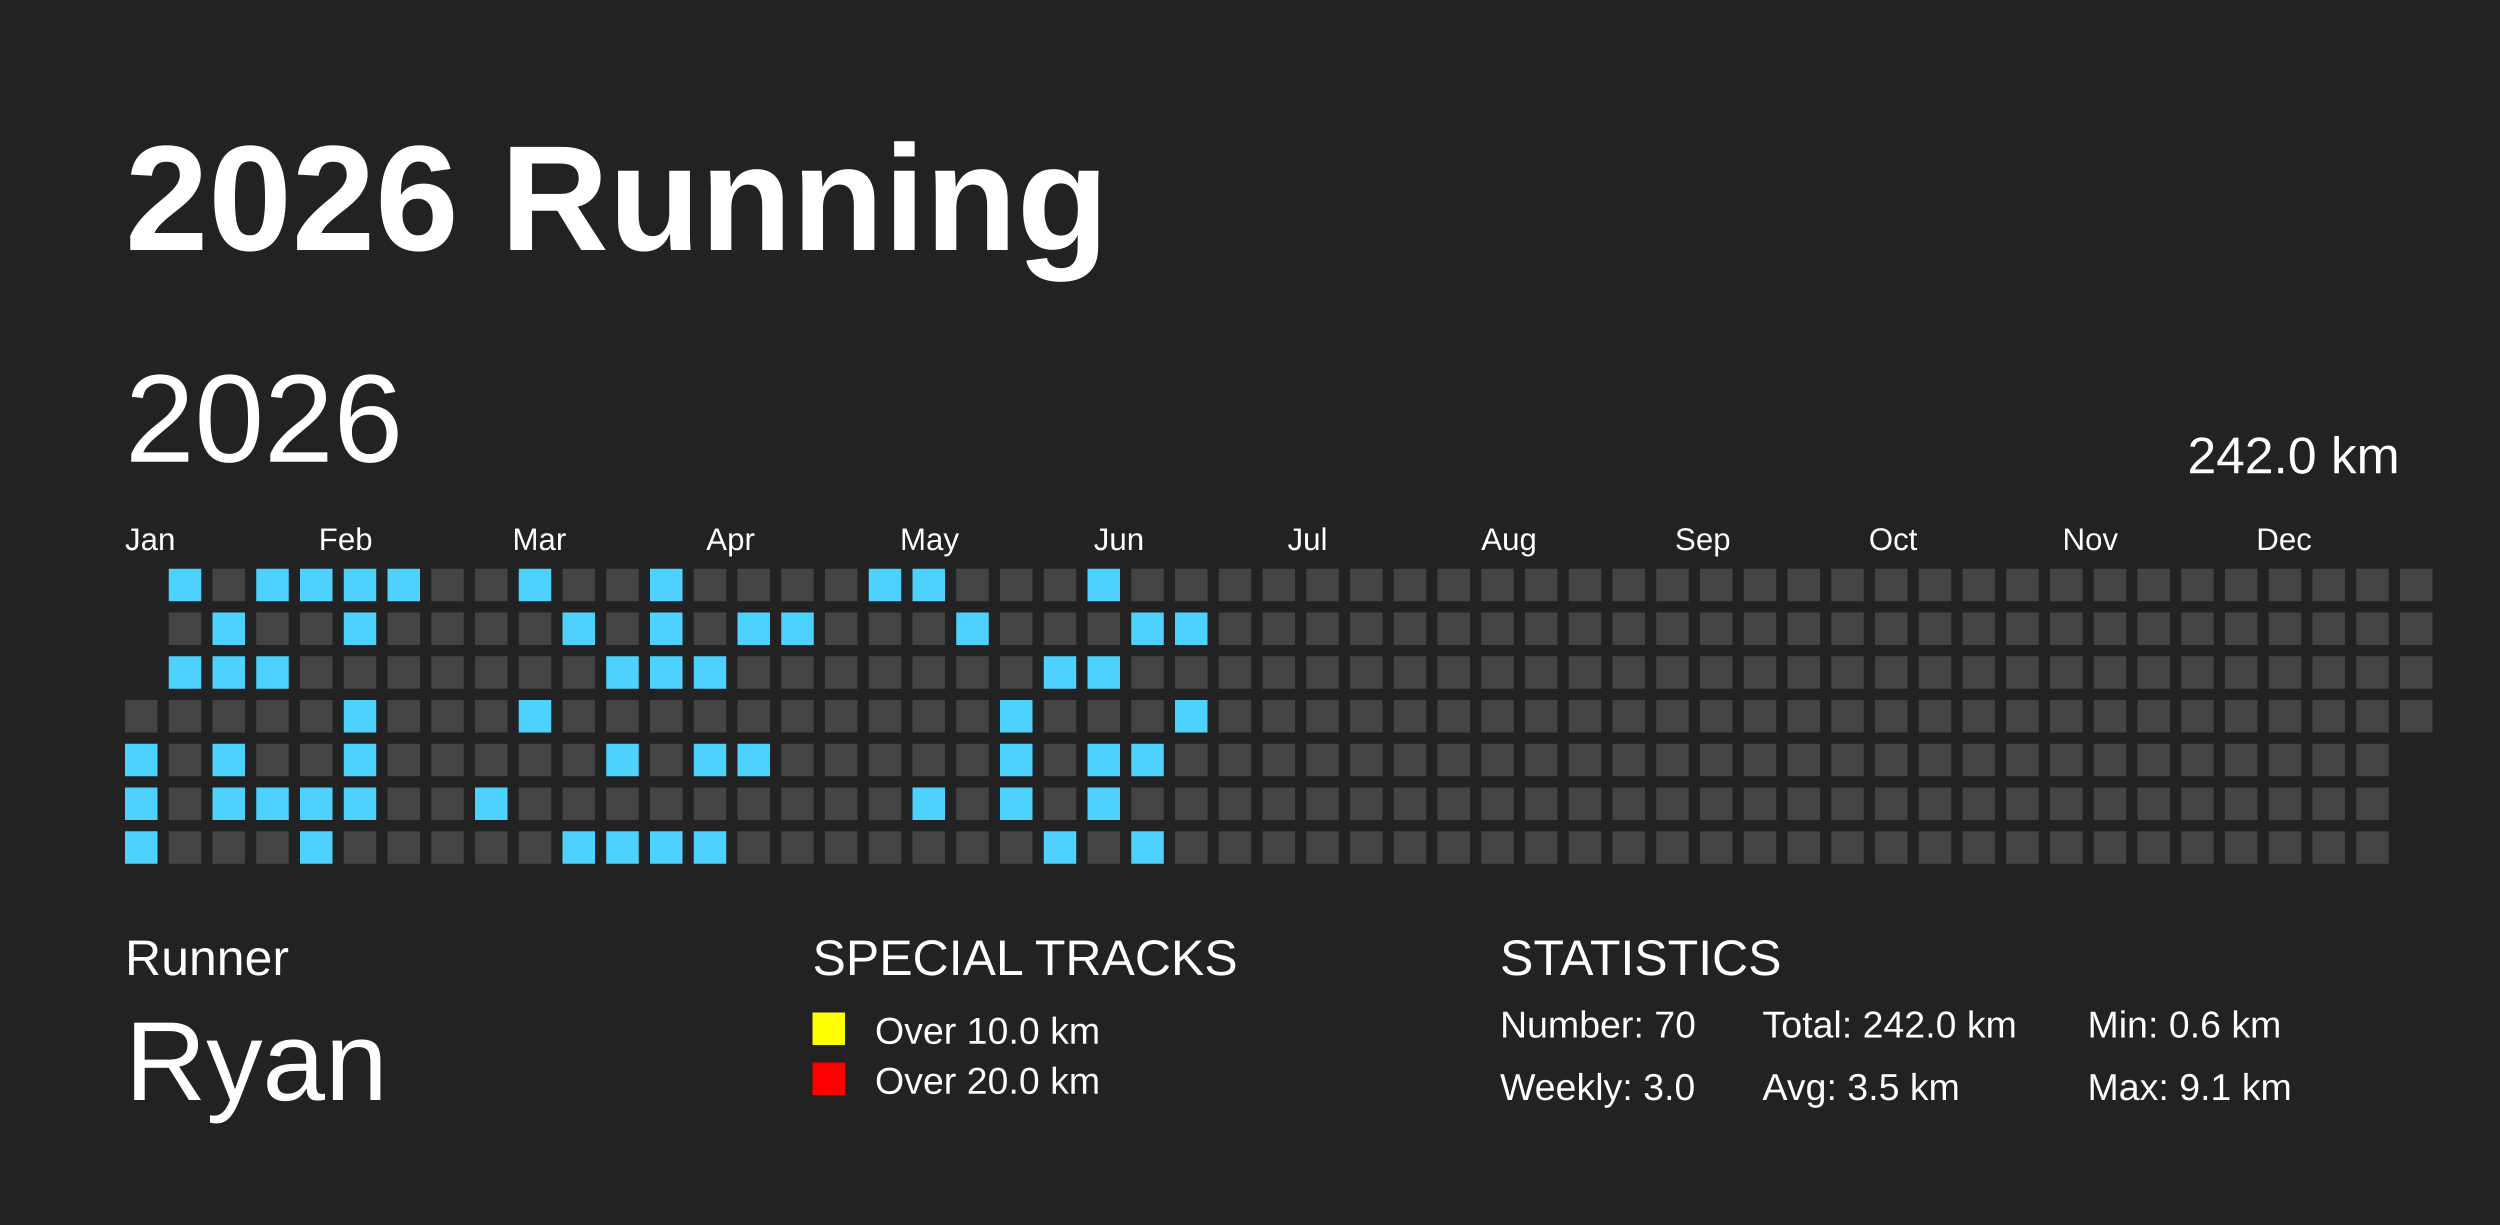
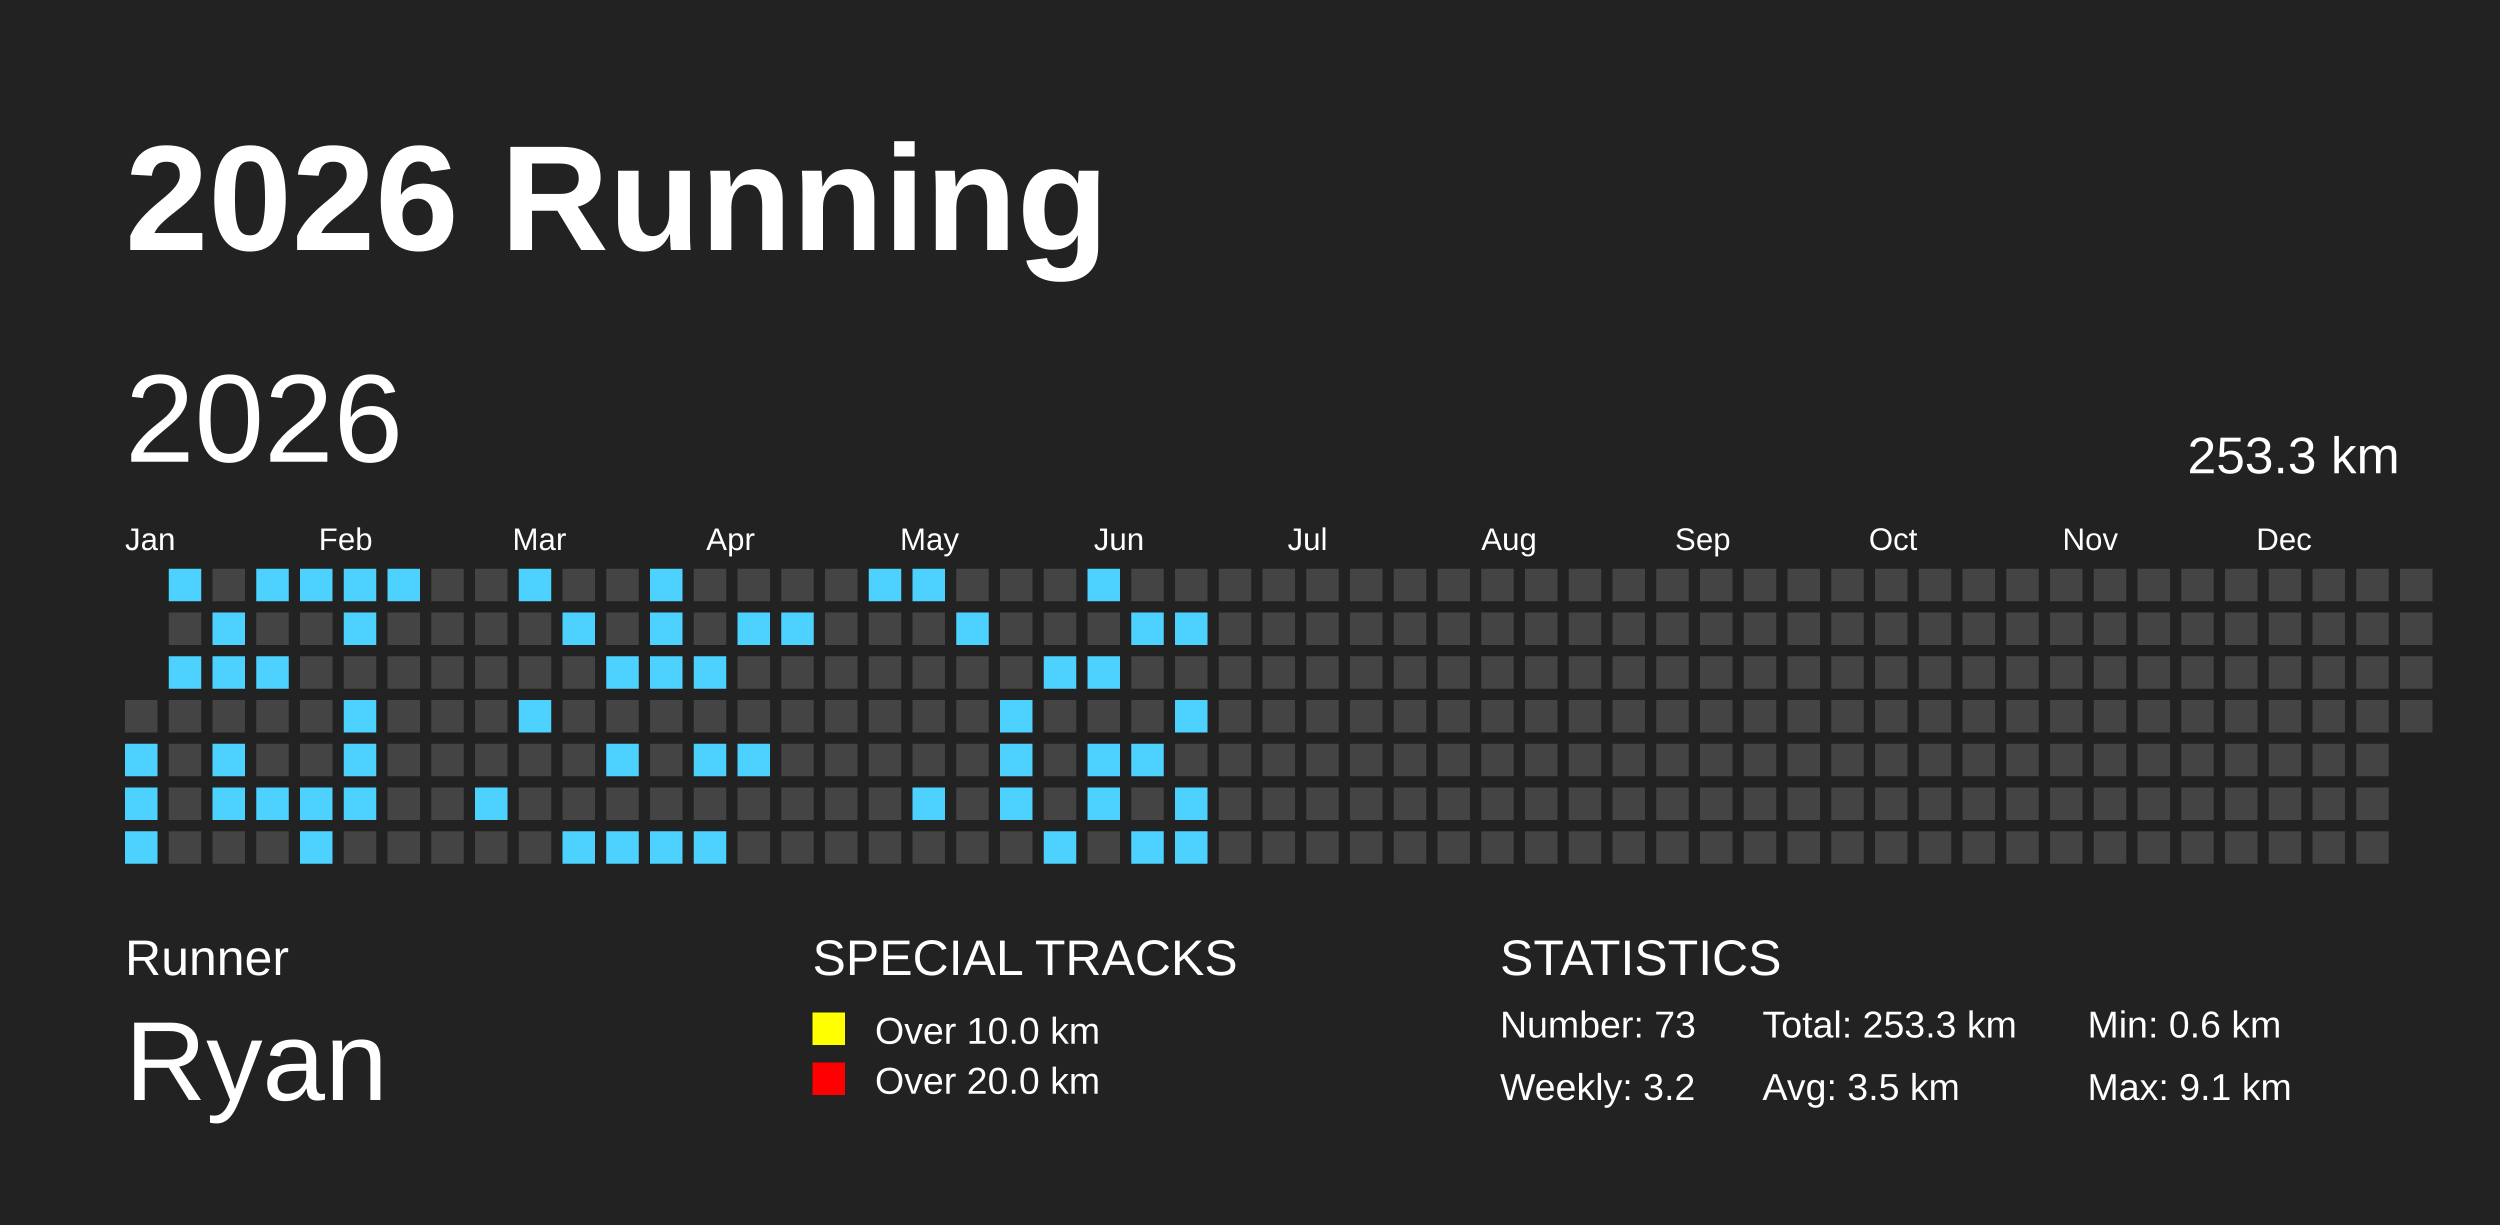
<svg xmlns="http://www.w3.org/2000/svg" baseProfile="full" height="98mm" version="1.1" viewBox="0,0,200,98" width="200mm">
  <defs />
  <rect fill="#222222" height="98" width="200" x="0" y="0" />
  <text fill="#FFFFFF" style="font-size:12px; font-family:Arial; font-weight:bold;" x="10" y="20">2026 Running</text>
  <text fill="#FFFFFF" style="font-size:4px; font-family:Arial" x="10" y="78">Runner</text>
  <text fill="#FFFFFF" style="font-size:9px; font-family:Arial" x="10" y="88">Ryan</text>
  <text fill="#FFFFFF" style="font-size:4px; font-family:Arial" x="65" y="78">SPECIAL TRACKS</text>
  <rect fill="yellow" height="2.6" width="2.6" x="65" y="81" />
  <text fill="#FFFFFF" style="font-size:3px; font-family:Arial" x="70" y="83.5">Over 10.0 km</text>
  <rect fill="red" height="2.6" width="2.6" x="65" y="85" />
  <text fill="#FFFFFF" style="font-size:3px; font-family:Arial" x="70" y="87.5">Over 20.0 km</text>
  <text fill="#FFFFFF" style="font-size:4px; font-family:Arial" x="120" y="78">STATISTICS</text>
-   <text fill="#FFFFFF" style="font-size:3px; font-family:Arial" x="120" y="83">Number: 70</text>
-   <text fill="#FFFFFF" style="font-size:3px; font-family:Arial" x="120" y="88">Weekly: 3.0</text>
-   <text fill="#FFFFFF" style="font-size:3px; font-family:Arial" x="141" y="83">Total: 242.0 km</text>
+   <text fill="#FFFFFF" style="font-size:3px; font-family:Arial" x="120" y="83">Number: 73</text>
+   <text fill="#FFFFFF" style="font-size:3px; font-family:Arial" x="120" y="88">Weekly: 3.2</text>
+   <text fill="#FFFFFF" style="font-size:3px; font-family:Arial" x="141" y="83">Total: 253.3 km</text>
  <text fill="#FFFFFF" style="font-size:3px; font-family:Arial" x="141" y="88">Avg: 3.5 km</text>
  <text fill="#FFFFFF" style="font-size:3px; font-family:Arial" x="167" y="83">Min: 0.6 km</text>
  <text fill="#FFFFFF" style="font-size:3px; font-family:Arial" x="167" y="88">Max: 9.1 km</text>
  <text dominant-baseline="hanging" fill="#FFFFFF" style="font-size:10.0px; font-family:Arial;" x="10" y="30">2026</text>
-   <text dominant-baseline="hanging" fill="#FFFFFF" style="font-size:4.125px; font-family:Arial;" x="175" y="35">242.0 km</text>
+   <text dominant-baseline="hanging" fill="#FFFFFF" style="font-size:4.125px; font-family:Arial;" x="175" y="35">253.3 km</text>
  <text fill="#FFFFFF" style="font-size:2.5px; font-family:Arial" x="10.0" y="44">Jan</text>
  <text fill="#FFFFFF" style="font-size:2.5px; font-family:Arial" x="25.5" y="44">Feb</text>
  <text fill="#FFFFFF" style="font-size:2.5px; font-family:Arial" x="41.0" y="44">Mar</text>
  <text fill="#FFFFFF" style="font-size:2.5px; font-family:Arial" x="56.5" y="44">Apr</text>
  <text fill="#FFFFFF" style="font-size:2.5px; font-family:Arial" x="72.0" y="44">May</text>
  <text fill="#FFFFFF" style="font-size:2.5px; font-family:Arial" x="87.5" y="44">Jun</text>
  <text fill="#FFFFFF" style="font-size:2.5px; font-family:Arial" x="103.0" y="44">Jul</text>
  <text fill="#FFFFFF" style="font-size:2.5px; font-family:Arial" x="118.5" y="44">Aug</text>
  <text fill="#FFFFFF" style="font-size:2.5px; font-family:Arial" x="134.0" y="44">Sep</text>
  <text fill="#FFFFFF" style="font-size:2.5px; font-family:Arial" x="149.5" y="44">Oct</text>
  <text fill="#FFFFFF" style="font-size:2.5px; font-family:Arial" x="165.0" y="44">Nov</text>
  <text fill="#FFFFFF" style="font-size:2.5px; font-family:Arial" x="180.5" y="44">Dec</text>
  <rect fill="#444444" height="2.6" width="2.6" x="10.0" y="56.0" />
  <rect fill="#4DD2FF" height="2.6" width="2.6" x="10.0" y="59.5" />
  <rect fill="#4DD2FF" height="2.6" width="2.6" x="10.0" y="63.0" />
  <rect fill="#4DD2FF" height="2.6" width="2.6" x="10.0" y="66.5" />
  <rect fill="#4DD2FF" height="2.6" width="2.6" x="13.5" y="45.5" />
  <rect fill="#444444" height="2.6" width="2.6" x="13.5" y="49.0" />
  <rect fill="#4DD2FF" height="2.6" width="2.6" x="13.5" y="52.5" />
  <rect fill="#444444" height="2.6" width="2.6" x="13.5" y="56.0" />
  <rect fill="#444444" height="2.6" width="2.6" x="13.5" y="59.5" />
  <rect fill="#444444" height="2.6" width="2.6" x="13.5" y="63.0" />
  <rect fill="#444444" height="2.6" width="2.6" x="13.5" y="66.5" />
  <rect fill="#444444" height="2.6" width="2.6" x="17.0" y="45.5" />
  <rect fill="#4DD2FF" height="2.6" width="2.6" x="17.0" y="49.0" />
  <rect fill="#4DD2FF" height="2.6" width="2.6" x="17.0" y="52.5" />
  <rect fill="#444444" height="2.6" width="2.6" x="17.0" y="56.0" />
  <rect fill="#4DD2FF" height="2.6" width="2.6" x="17.0" y="59.5" />
  <rect fill="#4DD2FF" height="2.6" width="2.6" x="17.0" y="63.0" />
  <rect fill="#444444" height="2.6" width="2.6" x="17.0" y="66.5" />
  <rect fill="#4DD2FF" height="2.6" width="2.6" x="20.5" y="45.5" />
  <rect fill="#444444" height="2.6" width="2.6" x="20.5" y="49.0" />
  <rect fill="#4DD2FF" height="2.6" width="2.6" x="20.5" y="52.5" />
  <rect fill="#444444" height="2.6" width="2.6" x="20.5" y="56.0" />
  <rect fill="#444444" height="2.6" width="2.6" x="20.5" y="59.5" />
  <rect fill="#4DD2FF" height="2.6" width="2.6" x="20.5" y="63.0" />
  <rect fill="#444444" height="2.6" width="2.6" x="20.5" y="66.5" />
  <rect fill="#4DD2FF" height="2.6" width="2.6" x="24.0" y="45.5" />
  <rect fill="#444444" height="2.6" width="2.6" x="24.0" y="49.0" />
  <rect fill="#444444" height="2.6" width="2.6" x="24.0" y="52.5" />
  <rect fill="#444444" height="2.6" width="2.6" x="24.0" y="56.0" />
  <rect fill="#444444" height="2.6" width="2.6" x="24.0" y="59.5" />
  <rect fill="#4DD2FF" height="2.6" width="2.6" x="24.0" y="63.0" />
  <rect fill="#4DD2FF" height="2.6" width="2.6" x="24.0" y="66.5" />
  <rect fill="#4DD2FF" height="2.6" width="2.6" x="27.5" y="45.5" />
  <rect fill="#4DD2FF" height="2.6" width="2.6" x="27.5" y="49.0" />
  <rect fill="#444444" height="2.6" width="2.6" x="27.5" y="52.5" />
  <rect fill="#4DD2FF" height="2.6" width="2.6" x="27.5" y="56.0" />
  <rect fill="#4DD2FF" height="2.6" width="2.6" x="27.5" y="59.5" />
  <rect fill="#4DD2FF" height="2.6" width="2.6" x="27.5" y="63.0" />
  <rect fill="#444444" height="2.6" width="2.6" x="27.5" y="66.5" />
  <rect fill="#4DD2FF" height="2.6" width="2.6" x="31.0" y="45.5" />
  <rect fill="#444444" height="2.6" width="2.6" x="31.0" y="49.0" />
  <rect fill="#444444" height="2.6" width="2.6" x="31.0" y="52.5" />
  <rect fill="#444444" height="2.6" width="2.6" x="31.0" y="56.0" />
  <rect fill="#444444" height="2.6" width="2.6" x="31.0" y="59.5" />
  <rect fill="#444444" height="2.6" width="2.6" x="31.0" y="63.0" />
  <rect fill="#444444" height="2.6" width="2.6" x="31.0" y="66.5" />
  <rect fill="#444444" height="2.6" width="2.6" x="34.5" y="45.5" />
  <rect fill="#444444" height="2.6" width="2.6" x="34.5" y="49.0" />
  <rect fill="#444444" height="2.6" width="2.6" x="34.5" y="52.5" />
  <rect fill="#444444" height="2.6" width="2.6" x="34.5" y="56.0" />
  <rect fill="#444444" height="2.6" width="2.6" x="34.5" y="59.5" />
  <rect fill="#444444" height="2.6" width="2.6" x="34.5" y="63.0" />
  <rect fill="#444444" height="2.6" width="2.6" x="34.5" y="66.5" />
  <rect fill="#444444" height="2.6" width="2.6" x="38.0" y="45.5" />
  <rect fill="#444444" height="2.6" width="2.6" x="38.0" y="49.0" />
  <rect fill="#444444" height="2.6" width="2.6" x="38.0" y="52.5" />
  <rect fill="#444444" height="2.6" width="2.6" x="38.0" y="56.0" />
  <rect fill="#444444" height="2.6" width="2.6" x="38.0" y="59.5" />
  <rect fill="#4DD2FF" height="2.6" width="2.6" x="38.0" y="63.0" />
  <rect fill="#444444" height="2.6" width="2.6" x="38.0" y="66.5" />
  <rect fill="#4DD2FF" height="2.6" width="2.6" x="41.5" y="45.5" />
  <rect fill="#444444" height="2.6" width="2.6" x="41.5" y="49.0" />
  <rect fill="#444444" height="2.6" width="2.6" x="41.5" y="52.5" />
  <rect fill="#4DD2FF" height="2.6" width="2.6" x="41.5" y="56.0" />
  <rect fill="#444444" height="2.6" width="2.6" x="41.5" y="59.5" />
  <rect fill="#444444" height="2.6" width="2.6" x="41.5" y="63.0" />
  <rect fill="#444444" height="2.6" width="2.6" x="41.5" y="66.5" />
  <rect fill="#444444" height="2.6" width="2.6" x="45.0" y="45.5" />
  <rect fill="#4DD2FF" height="2.6" width="2.6" x="45.0" y="49.0" />
  <rect fill="#444444" height="2.6" width="2.6" x="45.0" y="52.5" />
  <rect fill="#444444" height="2.6" width="2.6" x="45.0" y="56.0" />
  <rect fill="#444444" height="2.6" width="2.6" x="45.0" y="59.5" />
  <rect fill="#444444" height="2.6" width="2.6" x="45.0" y="63.0" />
  <rect fill="#4DD2FF" height="2.6" width="2.6" x="45.0" y="66.5" />
  <rect fill="#444444" height="2.6" width="2.6" x="48.5" y="45.5" />
  <rect fill="#444444" height="2.6" width="2.6" x="48.5" y="49.0" />
  <rect fill="#4DD2FF" height="2.6" width="2.6" x="48.5" y="52.5" />
  <rect fill="#444444" height="2.6" width="2.6" x="48.5" y="56.0" />
  <rect fill="#4DD2FF" height="2.6" width="2.6" x="48.5" y="59.5" />
  <rect fill="#444444" height="2.6" width="2.6" x="48.5" y="63.0" />
  <rect fill="#4DD2FF" height="2.6" width="2.6" x="48.5" y="66.5" />
  <rect fill="#4DD2FF" height="2.6" width="2.6" x="52.0" y="45.5" />
  <rect fill="#4DD2FF" height="2.6" width="2.6" x="52.0" y="49.0" />
  <rect fill="#4DD2FF" height="2.6" width="2.6" x="52.0" y="52.5" />
  <rect fill="#444444" height="2.6" width="2.6" x="52.0" y="56.0" />
  <rect fill="#444444" height="2.6" width="2.6" x="52.0" y="59.5" />
  <rect fill="#444444" height="2.6" width="2.6" x="52.0" y="63.0" />
  <rect fill="#4DD2FF" height="2.6" width="2.6" x="52.0" y="66.5" />
  <rect fill="#444444" height="2.6" width="2.6" x="55.5" y="45.5" />
  <rect fill="#444444" height="2.6" width="2.6" x="55.5" y="49.0" />
  <rect fill="#4DD2FF" height="2.6" width="2.6" x="55.5" y="52.5" />
  <rect fill="#444444" height="2.6" width="2.6" x="55.5" y="56.0" />
  <rect fill="#4DD2FF" height="2.6" width="2.6" x="55.5" y="59.5" />
  <rect fill="#444444" height="2.6" width="2.6" x="55.5" y="63.0" />
  <rect fill="#4DD2FF" height="2.6" width="2.6" x="55.5" y="66.5" />
  <rect fill="#444444" height="2.6" width="2.6" x="59.0" y="45.5" />
  <rect fill="#4DD2FF" height="2.6" width="2.6" x="59.0" y="49.0" />
  <rect fill="#444444" height="2.6" width="2.6" x="59.0" y="52.5" />
  <rect fill="#444444" height="2.6" width="2.6" x="59.0" y="56.0" />
  <rect fill="#4DD2FF" height="2.6" width="2.6" x="59.0" y="59.5" />
  <rect fill="#444444" height="2.6" width="2.6" x="59.0" y="63.0" />
  <rect fill="#444444" height="2.6" width="2.6" x="59.0" y="66.5" />
  <rect fill="#444444" height="2.6" width="2.6" x="62.5" y="45.5" />
  <rect fill="#4DD2FF" height="2.6" width="2.6" x="62.5" y="49.0" />
  <rect fill="#444444" height="2.6" width="2.6" x="62.5" y="52.5" />
  <rect fill="#444444" height="2.6" width="2.6" x="62.5" y="56.0" />
  <rect fill="#444444" height="2.6" width="2.6" x="62.5" y="59.5" />
  <rect fill="#444444" height="2.6" width="2.6" x="62.5" y="63.0" />
  <rect fill="#444444" height="2.6" width="2.6" x="62.5" y="66.5" />
  <rect fill="#444444" height="2.6" width="2.6" x="66.0" y="45.5" />
  <rect fill="#444444" height="2.6" width="2.6" x="66.0" y="49.0" />
  <rect fill="#444444" height="2.6" width="2.6" x="66.0" y="52.5" />
  <rect fill="#444444" height="2.6" width="2.6" x="66.0" y="56.0" />
  <rect fill="#444444" height="2.6" width="2.6" x="66.0" y="59.5" />
  <rect fill="#444444" height="2.6" width="2.6" x="66.0" y="63.0" />
  <rect fill="#444444" height="2.6" width="2.6" x="66.0" y="66.5" />
  <rect fill="#4DD2FF" height="2.6" width="2.6" x="69.5" y="45.5" />
  <rect fill="#444444" height="2.6" width="2.6" x="69.5" y="49.0" />
  <rect fill="#444444" height="2.6" width="2.6" x="69.5" y="52.5" />
  <rect fill="#444444" height="2.6" width="2.6" x="69.5" y="56.0" />
  <rect fill="#444444" height="2.6" width="2.6" x="69.5" y="59.5" />
  <rect fill="#444444" height="2.6" width="2.6" x="69.5" y="63.0" />
  <rect fill="#444444" height="2.6" width="2.6" x="69.5" y="66.5" />
  <rect fill="#4DD2FF" height="2.6" width="2.6" x="73.0" y="45.5" />
  <rect fill="#444444" height="2.6" width="2.6" x="73.0" y="49.0" />
  <rect fill="#444444" height="2.6" width="2.6" x="73.0" y="52.5" />
  <rect fill="#444444" height="2.6" width="2.6" x="73.0" y="56.0" />
  <rect fill="#444444" height="2.6" width="2.6" x="73.0" y="59.5" />
  <rect fill="#4DD2FF" height="2.6" width="2.6" x="73.0" y="63.0" />
  <rect fill="#444444" height="2.6" width="2.6" x="73.0" y="66.5" />
  <rect fill="#444444" height="2.6" width="2.6" x="76.5" y="45.5" />
  <rect fill="#4DD2FF" height="2.6" width="2.6" x="76.5" y="49.0" />
  <rect fill="#444444" height="2.6" width="2.6" x="76.5" y="52.5" />
  <rect fill="#444444" height="2.6" width="2.6" x="76.5" y="56.0" />
  <rect fill="#444444" height="2.6" width="2.6" x="76.5" y="59.5" />
  <rect fill="#444444" height="2.6" width="2.6" x="76.5" y="63.0" />
  <rect fill="#444444" height="2.6" width="2.6" x="76.5" y="66.5" />
  <rect fill="#444444" height="2.6" width="2.6" x="80.0" y="45.5" />
  <rect fill="#444444" height="2.6" width="2.6" x="80.0" y="49.0" />
  <rect fill="#444444" height="2.6" width="2.6" x="80.0" y="52.5" />
  <rect fill="#4DD2FF" height="2.6" width="2.6" x="80.0" y="56.0" />
  <rect fill="#4DD2FF" height="2.6" width="2.6" x="80.0" y="59.5" />
  <rect fill="#4DD2FF" height="2.6" width="2.6" x="80.0" y="63.0" />
  <rect fill="#444444" height="2.6" width="2.6" x="80.0" y="66.5" />
  <rect fill="#444444" height="2.6" width="2.6" x="83.5" y="45.5" />
  <rect fill="#444444" height="2.6" width="2.6" x="83.5" y="49.0" />
  <rect fill="#4DD2FF" height="2.6" width="2.6" x="83.5" y="52.5" />
  <rect fill="#444444" height="2.6" width="2.6" x="83.5" y="56.0" />
  <rect fill="#444444" height="2.6" width="2.6" x="83.5" y="59.5" />
  <rect fill="#444444" height="2.6" width="2.6" x="83.5" y="63.0" />
  <rect fill="#4DD2FF" height="2.6" width="2.6" x="83.5" y="66.5" />
  <rect fill="#4DD2FF" height="2.6" width="2.6" x="87.0" y="45.5" />
  <rect fill="#444444" height="2.6" width="2.6" x="87.0" y="49.0" />
  <rect fill="#4DD2FF" height="2.6" width="2.6" x="87.0" y="52.5" />
  <rect fill="#444444" height="2.6" width="2.6" x="87.0" y="56.0" />
  <rect fill="#4DD2FF" height="2.6" width="2.6" x="87.0" y="59.5" />
  <rect fill="#4DD2FF" height="2.6" width="2.6" x="87.0" y="63.0" />
  <rect fill="#444444" height="2.6" width="2.6" x="87.0" y="66.5" />
  <rect fill="#444444" height="2.6" width="2.6" x="90.5" y="45.5" />
  <rect fill="#4DD2FF" height="2.6" width="2.6" x="90.5" y="49.0" />
  <rect fill="#444444" height="2.6" width="2.6" x="90.5" y="52.5" />
  <rect fill="#444444" height="2.6" width="2.6" x="90.5" y="56.0" />
  <rect fill="#4DD2FF" height="2.6" width="2.6" x="90.5" y="59.5" />
  <rect fill="#444444" height="2.6" width="2.6" x="90.5" y="63.0" />
  <rect fill="#4DD2FF" height="2.6" width="2.6" x="90.5" y="66.5" />
  <rect fill="#444444" height="2.6" width="2.6" x="94.0" y="45.5" />
  <rect fill="#4DD2FF" height="2.6" width="2.6" x="94.0" y="49.0" />
  <rect fill="#444444" height="2.6" width="2.6" x="94.0" y="52.5" />
  <rect fill="#4DD2FF" height="2.6" width="2.6" x="94.0" y="56.0" />
  <rect fill="#444444" height="2.6" width="2.6" x="94.0" y="59.5" />
-   <rect fill="#444444" height="2.6" width="2.6" x="94.0" y="63.0" />
-   <rect fill="#444444" height="2.6" width="2.6" x="94.0" y="66.5" />
+   <rect fill="#4DD2FF" height="2.6" width="2.6" x="94.0" y="63.0" />
+   <rect fill="#4DD2FF" height="2.6" width="2.6" x="94.0" y="66.5" />
  <rect fill="#444444" height="2.6" width="2.6" x="97.5" y="45.5" />
  <rect fill="#444444" height="2.6" width="2.6" x="97.5" y="49.0" />
  <rect fill="#444444" height="2.6" width="2.6" x="97.5" y="52.5" />
  <rect fill="#444444" height="2.6" width="2.6" x="97.5" y="56.0" />
  <rect fill="#444444" height="2.6" width="2.6" x="97.5" y="59.5" />
  <rect fill="#444444" height="2.6" width="2.6" x="97.5" y="63.0" />
  <rect fill="#444444" height="2.6" width="2.6" x="97.5" y="66.5" />
  <rect fill="#444444" height="2.6" width="2.6" x="101.0" y="45.5" />
  <rect fill="#444444" height="2.6" width="2.6" x="101.0" y="49.0" />
  <rect fill="#444444" height="2.6" width="2.6" x="101.0" y="52.5" />
  <rect fill="#444444" height="2.6" width="2.6" x="101.0" y="56.0" />
  <rect fill="#444444" height="2.6" width="2.6" x="101.0" y="59.5" />
  <rect fill="#444444" height="2.6" width="2.6" x="101.0" y="63.0" />
  <rect fill="#444444" height="2.6" width="2.6" x="101.0" y="66.5" />
  <rect fill="#444444" height="2.6" width="2.6" x="104.5" y="45.5" />
  <rect fill="#444444" height="2.6" width="2.6" x="104.5" y="49.0" />
  <rect fill="#444444" height="2.6" width="2.6" x="104.5" y="52.5" />
  <rect fill="#444444" height="2.6" width="2.6" x="104.5" y="56.0" />
  <rect fill="#444444" height="2.6" width="2.6" x="104.5" y="59.5" />
  <rect fill="#444444" height="2.6" width="2.6" x="104.5" y="63.0" />
  <rect fill="#444444" height="2.6" width="2.6" x="104.5" y="66.5" />
  <rect fill="#444444" height="2.6" width="2.6" x="108.0" y="45.5" />
  <rect fill="#444444" height="2.6" width="2.6" x="108.0" y="49.0" />
  <rect fill="#444444" height="2.6" width="2.6" x="108.0" y="52.5" />
  <rect fill="#444444" height="2.6" width="2.6" x="108.0" y="56.0" />
  <rect fill="#444444" height="2.6" width="2.6" x="108.0" y="59.5" />
  <rect fill="#444444" height="2.6" width="2.6" x="108.0" y="63.0" />
  <rect fill="#444444" height="2.6" width="2.6" x="108.0" y="66.5" />
  <rect fill="#444444" height="2.6" width="2.6" x="111.5" y="45.5" />
  <rect fill="#444444" height="2.6" width="2.6" x="111.5" y="49.0" />
  <rect fill="#444444" height="2.6" width="2.6" x="111.5" y="52.5" />
  <rect fill="#444444" height="2.6" width="2.6" x="111.5" y="56.0" />
  <rect fill="#444444" height="2.6" width="2.6" x="111.5" y="59.5" />
  <rect fill="#444444" height="2.6" width="2.6" x="111.5" y="63.0" />
  <rect fill="#444444" height="2.6" width="2.6" x="111.5" y="66.5" />
  <rect fill="#444444" height="2.6" width="2.6" x="115.0" y="45.5" />
  <rect fill="#444444" height="2.6" width="2.6" x="115.0" y="49.0" />
  <rect fill="#444444" height="2.6" width="2.6" x="115.0" y="52.5" />
  <rect fill="#444444" height="2.6" width="2.6" x="115.0" y="56.0" />
  <rect fill="#444444" height="2.6" width="2.6" x="115.0" y="59.5" />
  <rect fill="#444444" height="2.6" width="2.6" x="115.0" y="63.0" />
  <rect fill="#444444" height="2.6" width="2.6" x="115.0" y="66.5" />
  <rect fill="#444444" height="2.6" width="2.6" x="118.5" y="45.5" />
  <rect fill="#444444" height="2.6" width="2.6" x="118.5" y="49.0" />
  <rect fill="#444444" height="2.6" width="2.6" x="118.5" y="52.5" />
  <rect fill="#444444" height="2.6" width="2.6" x="118.5" y="56.0" />
  <rect fill="#444444" height="2.6" width="2.6" x="118.5" y="59.5" />
  <rect fill="#444444" height="2.6" width="2.6" x="118.5" y="63.0" />
  <rect fill="#444444" height="2.6" width="2.6" x="118.5" y="66.5" />
  <rect fill="#444444" height="2.6" width="2.6" x="122.0" y="45.5" />
  <rect fill="#444444" height="2.6" width="2.6" x="122.0" y="49.0" />
  <rect fill="#444444" height="2.6" width="2.6" x="122.0" y="52.5" />
  <rect fill="#444444" height="2.6" width="2.6" x="122.0" y="56.0" />
  <rect fill="#444444" height="2.6" width="2.6" x="122.0" y="59.5" />
  <rect fill="#444444" height="2.6" width="2.6" x="122.0" y="63.0" />
  <rect fill="#444444" height="2.6" width="2.6" x="122.0" y="66.5" />
  <rect fill="#444444" height="2.6" width="2.6" x="125.5" y="45.5" />
  <rect fill="#444444" height="2.6" width="2.6" x="125.5" y="49.0" />
  <rect fill="#444444" height="2.6" width="2.6" x="125.5" y="52.5" />
  <rect fill="#444444" height="2.6" width="2.6" x="125.5" y="56.0" />
  <rect fill="#444444" height="2.6" width="2.6" x="125.5" y="59.5" />
  <rect fill="#444444" height="2.6" width="2.6" x="125.5" y="63.0" />
  <rect fill="#444444" height="2.6" width="2.6" x="125.5" y="66.5" />
  <rect fill="#444444" height="2.6" width="2.6" x="129.0" y="45.5" />
  <rect fill="#444444" height="2.6" width="2.6" x="129.0" y="49.0" />
  <rect fill="#444444" height="2.6" width="2.6" x="129.0" y="52.5" />
  <rect fill="#444444" height="2.6" width="2.6" x="129.0" y="56.0" />
  <rect fill="#444444" height="2.6" width="2.6" x="129.0" y="59.5" />
  <rect fill="#444444" height="2.6" width="2.6" x="129.0" y="63.0" />
  <rect fill="#444444" height="2.6" width="2.6" x="129.0" y="66.5" />
  <rect fill="#444444" height="2.6" width="2.6" x="132.5" y="45.5" />
  <rect fill="#444444" height="2.6" width="2.6" x="132.5" y="49.0" />
  <rect fill="#444444" height="2.6" width="2.6" x="132.5" y="52.5" />
  <rect fill="#444444" height="2.6" width="2.6" x="132.5" y="56.0" />
  <rect fill="#444444" height="2.6" width="2.6" x="132.5" y="59.5" />
  <rect fill="#444444" height="2.6" width="2.6" x="132.5" y="63.0" />
  <rect fill="#444444" height="2.6" width="2.6" x="132.5" y="66.5" />
  <rect fill="#444444" height="2.6" width="2.6" x="136.0" y="45.5" />
  <rect fill="#444444" height="2.6" width="2.6" x="136.0" y="49.0" />
  <rect fill="#444444" height="2.6" width="2.6" x="136.0" y="52.5" />
  <rect fill="#444444" height="2.6" width="2.6" x="136.0" y="56.0" />
  <rect fill="#444444" height="2.6" width="2.6" x="136.0" y="59.5" />
  <rect fill="#444444" height="2.6" width="2.6" x="136.0" y="63.0" />
  <rect fill="#444444" height="2.6" width="2.6" x="136.0" y="66.5" />
  <rect fill="#444444" height="2.6" width="2.6" x="139.5" y="45.5" />
  <rect fill="#444444" height="2.6" width="2.6" x="139.5" y="49.0" />
  <rect fill="#444444" height="2.6" width="2.6" x="139.5" y="52.5" />
  <rect fill="#444444" height="2.6" width="2.6" x="139.5" y="56.0" />
  <rect fill="#444444" height="2.6" width="2.6" x="139.5" y="59.5" />
  <rect fill="#444444" height="2.6" width="2.6" x="139.5" y="63.0" />
  <rect fill="#444444" height="2.6" width="2.6" x="139.5" y="66.5" />
  <rect fill="#444444" height="2.6" width="2.6" x="143.0" y="45.5" />
  <rect fill="#444444" height="2.6" width="2.6" x="143.0" y="49.0" />
  <rect fill="#444444" height="2.6" width="2.6" x="143.0" y="52.5" />
  <rect fill="#444444" height="2.6" width="2.6" x="143.0" y="56.0" />
  <rect fill="#444444" height="2.6" width="2.6" x="143.0" y="59.5" />
  <rect fill="#444444" height="2.6" width="2.6" x="143.0" y="63.0" />
  <rect fill="#444444" height="2.6" width="2.6" x="143.0" y="66.5" />
  <rect fill="#444444" height="2.6" width="2.6" x="146.5" y="45.5" />
  <rect fill="#444444" height="2.6" width="2.6" x="146.5" y="49.0" />
  <rect fill="#444444" height="2.6" width="2.6" x="146.5" y="52.5" />
  <rect fill="#444444" height="2.6" width="2.6" x="146.5" y="56.0" />
  <rect fill="#444444" height="2.6" width="2.6" x="146.5" y="59.5" />
  <rect fill="#444444" height="2.6" width="2.6" x="146.5" y="63.0" />
  <rect fill="#444444" height="2.6" width="2.6" x="146.5" y="66.5" />
  <rect fill="#444444" height="2.6" width="2.6" x="150.0" y="45.5" />
  <rect fill="#444444" height="2.6" width="2.6" x="150.0" y="49.0" />
  <rect fill="#444444" height="2.6" width="2.6" x="150.0" y="52.5" />
  <rect fill="#444444" height="2.6" width="2.6" x="150.0" y="56.0" />
  <rect fill="#444444" height="2.6" width="2.6" x="150.0" y="59.5" />
  <rect fill="#444444" height="2.6" width="2.6" x="150.0" y="63.0" />
  <rect fill="#444444" height="2.6" width="2.6" x="150.0" y="66.5" />
  <rect fill="#444444" height="2.6" width="2.6" x="153.5" y="45.5" />
  <rect fill="#444444" height="2.6" width="2.6" x="153.5" y="49.0" />
  <rect fill="#444444" height="2.6" width="2.6" x="153.5" y="52.5" />
  <rect fill="#444444" height="2.6" width="2.6" x="153.5" y="56.0" />
  <rect fill="#444444" height="2.6" width="2.6" x="153.5" y="59.5" />
  <rect fill="#444444" height="2.6" width="2.6" x="153.5" y="63.0" />
  <rect fill="#444444" height="2.6" width="2.6" x="153.5" y="66.5" />
  <rect fill="#444444" height="2.6" width="2.6" x="157.0" y="45.5" />
  <rect fill="#444444" height="2.6" width="2.6" x="157.0" y="49.0" />
  <rect fill="#444444" height="2.6" width="2.6" x="157.0" y="52.5" />
  <rect fill="#444444" height="2.6" width="2.6" x="157.0" y="56.0" />
  <rect fill="#444444" height="2.6" width="2.6" x="157.0" y="59.5" />
  <rect fill="#444444" height="2.6" width="2.6" x="157.0" y="63.0" />
  <rect fill="#444444" height="2.6" width="2.6" x="157.0" y="66.5" />
  <rect fill="#444444" height="2.6" width="2.6" x="160.5" y="45.5" />
  <rect fill="#444444" height="2.6" width="2.6" x="160.5" y="49.0" />
  <rect fill="#444444" height="2.6" width="2.6" x="160.5" y="52.5" />
  <rect fill="#444444" height="2.6" width="2.6" x="160.5" y="56.0" />
  <rect fill="#444444" height="2.6" width="2.6" x="160.5" y="59.5" />
  <rect fill="#444444" height="2.6" width="2.6" x="160.5" y="63.0" />
  <rect fill="#444444" height="2.6" width="2.6" x="160.5" y="66.5" />
  <rect fill="#444444" height="2.6" width="2.6" x="164.0" y="45.5" />
  <rect fill="#444444" height="2.6" width="2.6" x="164.0" y="49.0" />
  <rect fill="#444444" height="2.6" width="2.6" x="164.0" y="52.5" />
  <rect fill="#444444" height="2.6" width="2.6" x="164.0" y="56.0" />
  <rect fill="#444444" height="2.6" width="2.6" x="164.0" y="59.5" />
  <rect fill="#444444" height="2.6" width="2.6" x="164.0" y="63.0" />
  <rect fill="#444444" height="2.6" width="2.6" x="164.0" y="66.5" />
  <rect fill="#444444" height="2.6" width="2.6" x="167.5" y="45.5" />
  <rect fill="#444444" height="2.6" width="2.6" x="167.5" y="49.0" />
  <rect fill="#444444" height="2.6" width="2.6" x="167.5" y="52.5" />
  <rect fill="#444444" height="2.6" width="2.6" x="167.5" y="56.0" />
  <rect fill="#444444" height="2.6" width="2.6" x="167.5" y="59.5" />
  <rect fill="#444444" height="2.6" width="2.6" x="167.5" y="63.0" />
  <rect fill="#444444" height="2.6" width="2.6" x="167.5" y="66.5" />
  <rect fill="#444444" height="2.6" width="2.6" x="171.0" y="45.5" />
  <rect fill="#444444" height="2.6" width="2.6" x="171.0" y="49.0" />
  <rect fill="#444444" height="2.6" width="2.6" x="171.0" y="52.5" />
  <rect fill="#444444" height="2.6" width="2.6" x="171.0" y="56.0" />
  <rect fill="#444444" height="2.6" width="2.6" x="171.0" y="59.5" />
  <rect fill="#444444" height="2.6" width="2.6" x="171.0" y="63.0" />
  <rect fill="#444444" height="2.6" width="2.6" x="171.0" y="66.5" />
  <rect fill="#444444" height="2.6" width="2.6" x="174.5" y="45.5" />
  <rect fill="#444444" height="2.6" width="2.6" x="174.5" y="49.0" />
  <rect fill="#444444" height="2.6" width="2.6" x="174.5" y="52.5" />
  <rect fill="#444444" height="2.6" width="2.6" x="174.5" y="56.0" />
  <rect fill="#444444" height="2.6" width="2.6" x="174.5" y="59.5" />
  <rect fill="#444444" height="2.6" width="2.6" x="174.5" y="63.0" />
  <rect fill="#444444" height="2.6" width="2.6" x="174.5" y="66.5" />
  <rect fill="#444444" height="2.6" width="2.6" x="178.0" y="45.5" />
  <rect fill="#444444" height="2.6" width="2.6" x="178.0" y="49.0" />
  <rect fill="#444444" height="2.6" width="2.6" x="178.0" y="52.5" />
  <rect fill="#444444" height="2.6" width="2.6" x="178.0" y="56.0" />
  <rect fill="#444444" height="2.6" width="2.6" x="178.0" y="59.5" />
  <rect fill="#444444" height="2.6" width="2.6" x="178.0" y="63.0" />
  <rect fill="#444444" height="2.6" width="2.6" x="178.0" y="66.5" />
  <rect fill="#444444" height="2.6" width="2.6" x="181.5" y="45.5" />
  <rect fill="#444444" height="2.6" width="2.6" x="181.5" y="49.0" />
  <rect fill="#444444" height="2.6" width="2.6" x="181.5" y="52.5" />
  <rect fill="#444444" height="2.6" width="2.6" x="181.5" y="56.0" />
  <rect fill="#444444" height="2.6" width="2.6" x="181.5" y="59.5" />
  <rect fill="#444444" height="2.6" width="2.6" x="181.5" y="63.0" />
  <rect fill="#444444" height="2.6" width="2.6" x="181.5" y="66.5" />
  <rect fill="#444444" height="2.6" width="2.6" x="185.0" y="45.5" />
  <rect fill="#444444" height="2.6" width="2.6" x="185.0" y="49.0" />
  <rect fill="#444444" height="2.6" width="2.6" x="185.0" y="52.5" />
  <rect fill="#444444" height="2.6" width="2.6" x="185.0" y="56.0" />
  <rect fill="#444444" height="2.6" width="2.6" x="185.0" y="59.5" />
  <rect fill="#444444" height="2.6" width="2.6" x="185.0" y="63.0" />
  <rect fill="#444444" height="2.6" width="2.6" x="185.0" y="66.5" />
  <rect fill="#444444" height="2.6" width="2.6" x="188.5" y="45.5" />
  <rect fill="#444444" height="2.6" width="2.6" x="188.5" y="49.0" />
  <rect fill="#444444" height="2.6" width="2.6" x="188.5" y="52.5" />
  <rect fill="#444444" height="2.6" width="2.6" x="188.5" y="56.0" />
  <rect fill="#444444" height="2.6" width="2.6" x="188.5" y="59.5" />
  <rect fill="#444444" height="2.6" width="2.6" x="188.5" y="63.0" />
  <rect fill="#444444" height="2.6" width="2.6" x="188.5" y="66.5" />
  <rect fill="#444444" height="2.6" width="2.6" x="192.0" y="45.5" />
  <rect fill="#444444" height="2.6" width="2.6" x="192.0" y="49.0" />
  <rect fill="#444444" height="2.6" width="2.6" x="192.0" y="52.5" />
  <rect fill="#444444" height="2.6" width="2.6" x="192.0" y="56.0" />
</svg>
